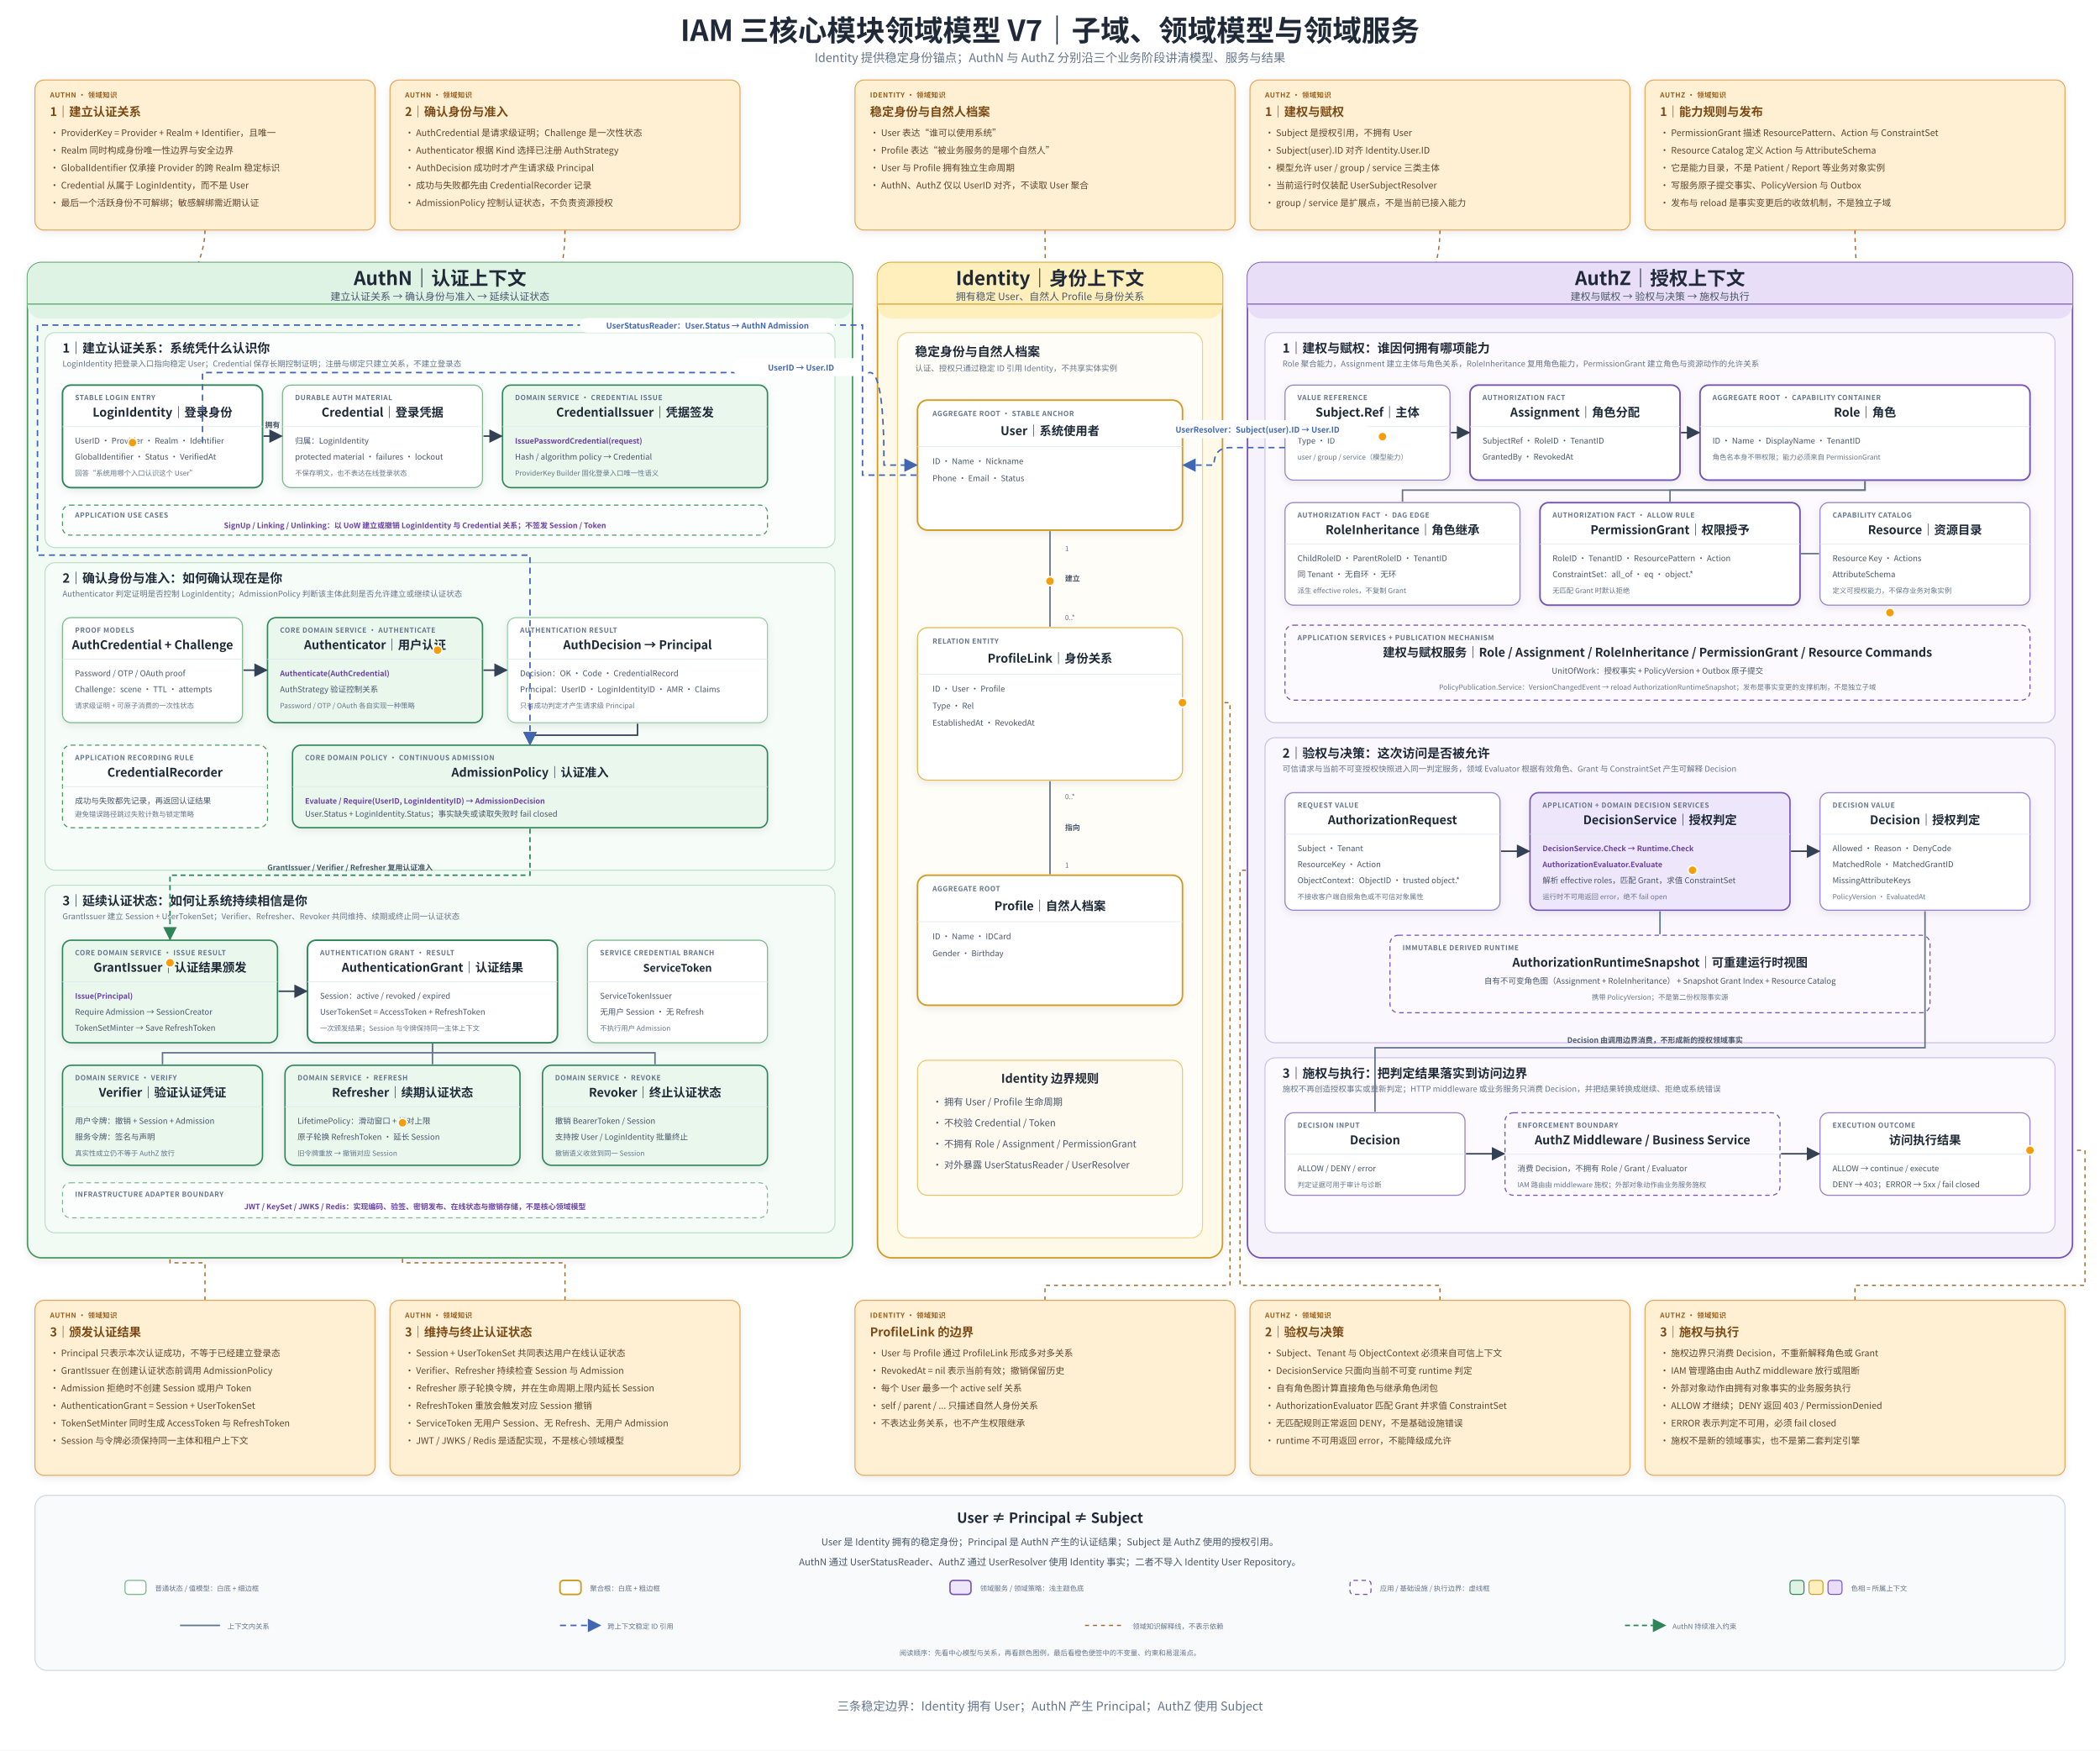
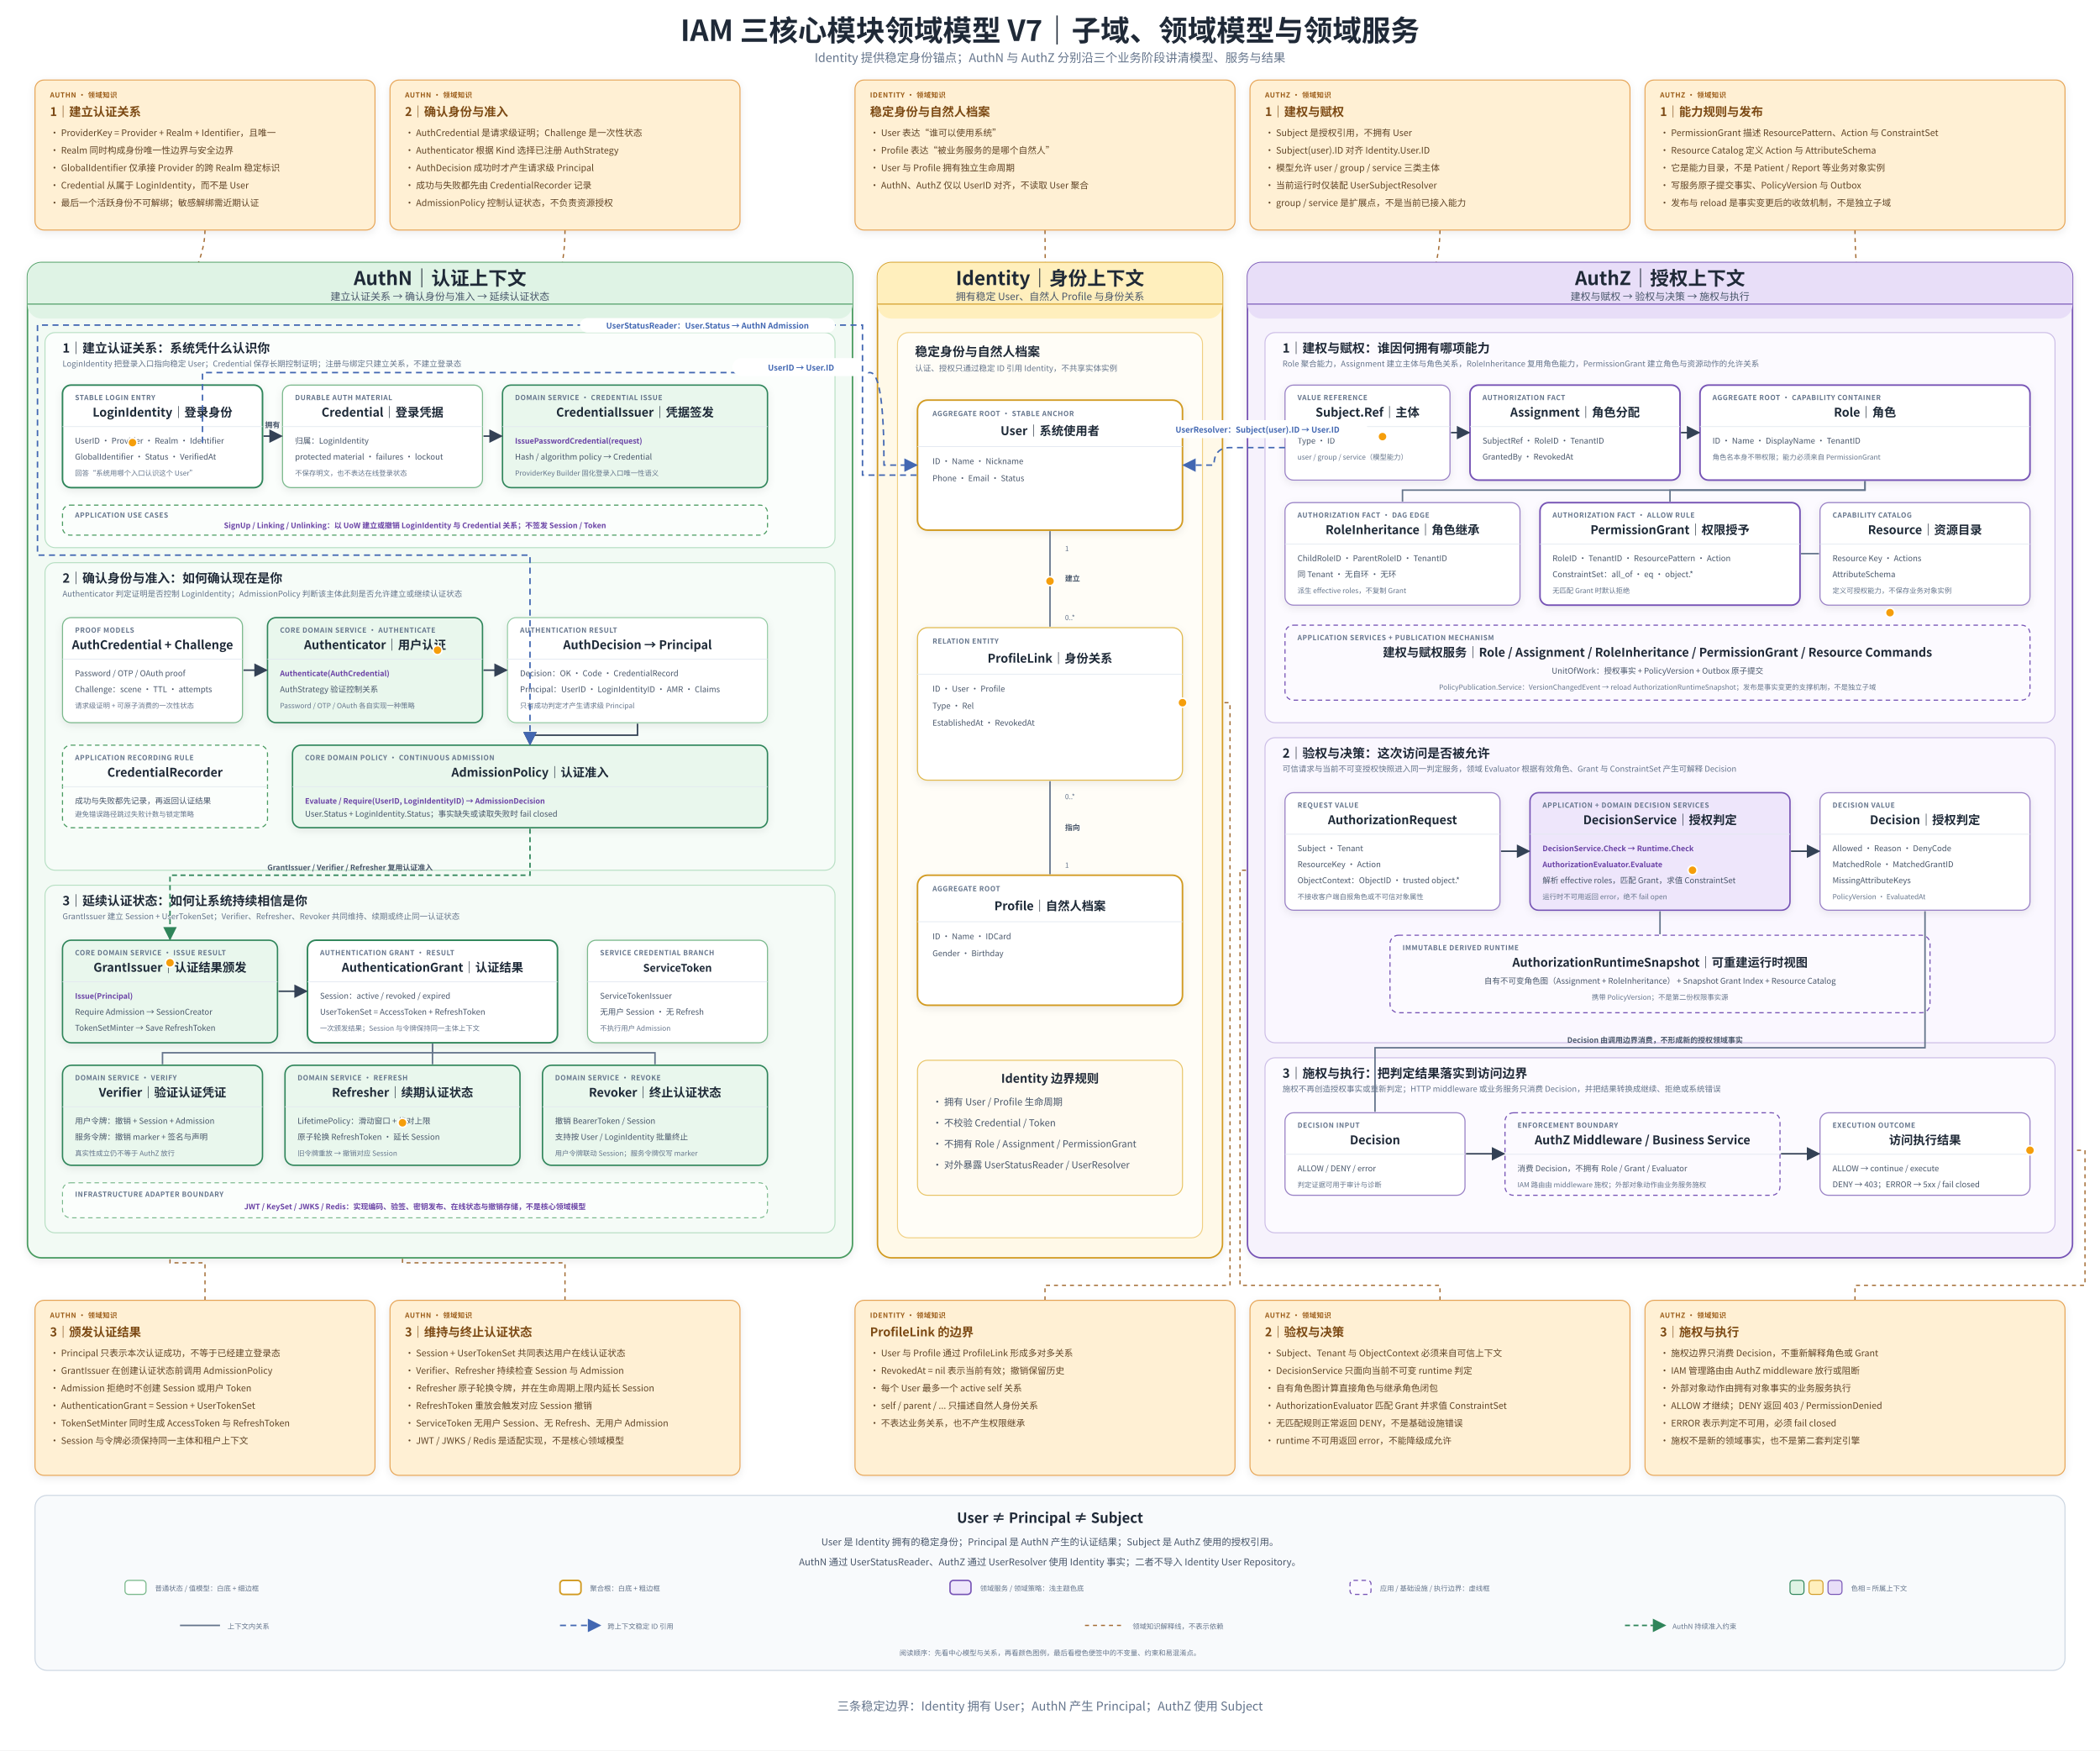
<svg xmlns="http://www.w3.org/2000/svg" width="4200" height="3500" viewBox="0 0 4200 3500" role="img" aria-labelledby="title desc">
  <defs>
    <filter id="shadow" x="-20%" y="-20%" width="140%" height="140%">
      <feDropShadow dx="0" dy="5" stdDeviation="8" flood-color="#0f172a" flood-opacity="0.08" />
    </filter>
    <marker id="arrow" viewBox="0 0 10 10" refX="9" refY="5" markerWidth="9" markerHeight="9" orient="auto-start-reverse">
      <path d="M0 0 L10 5 L0 10 Z" fill="#334155" />
    </marker>
    <marker id="arrowBlue" viewBox="0 0 10 10" refX="9" refY="5" markerWidth="9" markerHeight="9" orient="auto-start-reverse">
      <path d="M0 0 L10 5 L0 10 Z" fill="#4267b2" />
    </marker>
    <marker id="arrowGreen" viewBox="0 0 10 10" refX="9" refY="5" markerWidth="9" markerHeight="9" orient="auto-start-reverse">
      <path d="M0 0 L10 5 L0 10 Z" fill="#2f855a" />
    </marker>
    <marker id="arrowPurple" viewBox="0 0 10 10" refX="9" refY="5" markerWidth="9" markerHeight="9" orient="auto-start-reverse">
      <path d="M0 0 L10 5 L0 10 Z" fill="#7653b5" />
    </marker>
    <style>
      text { font-family: "PingFang SC", "Noto Sans CJK SC", "Microsoft YaHei", Arial, sans-serif; fill: #1f2937; }
      .title { font-size: 58px; font-weight: 700; }
      .subtitle { font-size: 24px; fill: #64748b; }
      .context-title { font-size: 38px; font-weight: 700; }
      .context-sub { font-size: 20px; fill: #475569; }
      .section-title { font-size: 25px; font-weight: 700; }
      .section-desc { font-size: 16px; fill: #64748b; }
      .stereotype { font-size: 14px; font-weight: 700; letter-spacing: 0.8px; fill: #64748b; }
      .model { font-size: 24px; font-weight: 700; }
      .field { font-size: 16px; fill: #475569; }
      .operation { font-size: 15px; font-weight: 600; fill: #6941a5; }
      .small { font-size: 14px; fill: #64748b; }
      .tip { font-size: 14px; font-weight: 600; fill: #475569; }
      .knowledge-title { font-size: 24px; font-weight: 700; fill: #7c4a12; }
      .knowledge-text { font-size: 18px; fill: #5f4325; }
      .knowledge-tag { font-size: 14px; font-weight: 700; letter-spacing: 0.8px; fill: #9a5b17; }
      .knowledge-line { fill: none; stroke: #a36b32; stroke-width: 2.5; stroke-dasharray: 8 8; }
      .knowledge-anchor { fill: #f59e0b; stroke: #ffffff; stroke-width: 3; }
      .relation { font-size: 15px; font-weight: 600; fill: #475569; }
      .relation-blue { font-size: 16px; font-weight: 600; fill: #4267b2; }
      .callout { font-size: 28px; font-weight: 700; }
      .note { font-size: 19px; fill: #475569; }
      .solid { fill: none; stroke: #334155; stroke-width: 3; marker-end: url(#arrow); }
      .association { fill: none; stroke: #64748b; stroke-width: 3; }
      .reference { fill: none; stroke: #4267b2; stroke-width: 3; stroke-dasharray: 12 9; marker-end: url(#arrowBlue); }
      .admission-link { fill: none; stroke: #2f855a; stroke-width: 3; stroke-dasharray: 10 7; marker-end: url(#arrowGreen); }
      .policy-link { fill: none; stroke: #7653b5; stroke-width: 3; marker-end: url(#arrowPurple); }
      .divider { stroke: #e2e8f0; stroke-width: 1.5; }
      /* V7 semantic model colors: hue=context, fill=model kind, weight=aggregate boundary */
      .authn-model { fill: #ffffff; stroke: #7bb98d; stroke-width: 2.2; }
      .authn-aggregate { fill: #ffffff; stroke: #2f855a; stroke-width: 3.2; }
      .authn-behavior { fill: #e9f7ed; stroke: #2f855a; stroke-width: 2.8; }
      .authn-result { fill: #ffffff; stroke: #91caa1; stroke-width: 2; }
      .authn-adapter { fill: #fbfefc; stroke: #7bb98d; stroke-width: 2; stroke-dasharray: 9 7; }
      .authn-boundary { fill: #fbfefc; stroke: #4a9b61; stroke-width: 2.2; stroke-dasharray: 9 7; }
      .compact-model { font-size: 21px; font-weight: 700; }
      .result-text { font-size: 17px; font-weight: 700; fill: #2f6f43; }
      .identity-model { fill: #ffffff; stroke: #e0b94f; stroke-width: 2.2; }
      .identity-aggregate { fill: #ffffff; stroke: #d29b23; stroke-width: 3.2; }
      .identity-behavior { fill: #fff3c8; stroke: #d29b23; stroke-width: 2.8; }
      .authz-model { fill: #ffffff; stroke: #9a82c6; stroke-width: 2.2; }
      .authz-aggregate { fill: #ffffff; stroke: #7653b5; stroke-width: 3.2; }
      .authz-behavior { fill: #eee6fb; stroke: #7653b5; stroke-width: 2.8; }
      .authz-boundary { fill: #fcfaff; stroke: #7653b5; stroke-width: 2.2; stroke-dasharray: 9 7; }
    </style>
  </defs>
  <rect width="4200" height="3500" fill="#ffffff" />
  <text x="2100" y="82" text-anchor="middle" class="title">IAM 三核心模块领域模型 V7｜子域、领域模型与领域服务</text>
  <text x="2100" y="124" text-anchor="middle" class="subtitle">Identity 提供稳定身份锚点；AuthN 与 AuthZ 分别沿三个业务阶段讲清模型、服务与结果</text>
  <path d="M410 460 C410 575 265 700 265 885" class="knowledge-line" />
  <path d="M1130 460 C1130 720 875 940 875 1300" class="knowledge-line" />
  <path d="M2090 460 C2090 620 2100 820 2100 1162" class="knowledge-line" />
  <path d="M2880 460 C2880 600 2765 720 2765 873" class="knowledge-line" />
  <path d="M3710 460 C3710 650 3780 860 3780 1225" class="knowledge-line" />
  <path d="M410 2600 V2525 H340 V1925" class="knowledge-line" />
  <path d="M1130 2600 V2525 H805 V2245" class="knowledge-line" />
  <path d="M2090 2600 V2570 H2460 V1405 H2365" class="knowledge-line" />
  <path d="M2880 2600 V2570 H2480 V1740 H3385" class="knowledge-line" />
  <path d="M3710 2600 V2570 H4170 V2300 H4060" class="knowledge-line" />
  <g transform="translate(0 350)">
    <rect x="55" y="175" width="1650" height="1990" rx="28" fill="#f2faf4" stroke="#4a9b61" stroke-width="3" filter="url(#shadow)" />
    <rect x="55" y="175" width="1650" height="112" rx="28" fill="#dff3e5" />
    <path d="M55 258 H1705" stroke="#4a9b61" stroke-width="2" />
    <text x="880" y="220" text-anchor="middle" class="context-title">AuthN｜认证上下文</text>
    <text x="880" y="250" text-anchor="middle" class="context-sub">建立认证关系 → 确认身份与准入 → 延续认证状态</text>
    <rect x="90" y="315" width="1580" height="430" rx="20" fill="#fbfefc" stroke="#b7dfc3" stroke-width="2" />
    <text x="125" y="355" class="section-title">1｜建立认证关系：系统凭什么认识你</text>
    <text x="125" y="383" class="section-desc">LoginIdentity 把登录入口指向稳定 User；Credential 保存长期控制证明；注册与绑定只建立关系，不建立登录态</text>
    <g filter="url(#shadow)">
      <rect x="125" y="420" width="400" height="205" rx="17" class="authn-aggregate" />
      <text x="150" y="450" class="stereotype">STABLE LOGIN ENTRY</text>
      <text x="325" y="483" text-anchor="middle" class="model">LoginIdentity｜登录身份</text>
      <line x1="125" y1="503" x2="525" y2="503" class="divider" />
      <text x="150" y="537" class="field">UserID · Provider · Realm · Identifier</text>
      <text x="150" y="569" class="field">GlobalIdentifier · Status · VerifiedAt</text>
      <text x="150" y="601" class="small">回答“系统用哪个入口认识这个 User”</text>
    </g>
    <g filter="url(#shadow)">
      <rect x="565" y="420" width="400" height="205" rx="17" class="authn-model" />
      <text x="590" y="450" class="stereotype">DURABLE AUTH MATERIAL</text>
      <text x="765" y="483" text-anchor="middle" class="model">Credential｜登录凭据</text>
      <line x1="565" y1="503" x2="965" y2="503" class="divider" />
      <text x="590" y="537" class="field">归属：LoginIdentity</text>
      <text x="590" y="569" class="field">protected material · failures · lockout</text>
      <text x="590" y="601" class="small">不保存明文，也不表达在线登录状态</text>
    </g>
    <g filter="url(#shadow)">
      <rect x="1005" y="420" width="530" height="205" rx="17" class="authn-behavior" />
      <text x="1030" y="450" class="stereotype">DOMAIN SERVICE · CREDENTIAL ISSUE</text>
      <text x="1270" y="483" text-anchor="middle" class="model">CredentialIssuer｜凭据签发</text>
      <line x1="1005" y1="503" x2="1535" y2="503" class="divider" />
      <text x="1030" y="537" class="operation">IssuePasswordCredential(request)</text>
      <text x="1030" y="569" class="field">Hash / algorithm policy → Credential</text>
      <text x="1030" y="601" class="small">ProviderKey Builder 固化登录入口唯一性语义</text>
    </g>
    <path d="M527 522 H563" class="solid" />
    <text x="545" y="505" text-anchor="middle" class="relation">拥有</text>
    <path d="M967 522 H1003" class="solid" />
    <rect x="125" y="660" width="1410" height="60" rx="15" class="authn-boundary" />
    <text x="150" y="685" class="stereotype">APPLICATION USE CASES</text>
    <text x="830" y="706" text-anchor="middle" class="operation">SignUp / Linking / Unlinking：以 UoW 建立或撤销 LoginIdentity 与 Credential 关系；不签发 Session / Token</text>
    <rect x="90" y="775" width="1580" height="615" rx="20" fill="#f6fcf8" stroke="#b7dfc3" stroke-width="2" />
    <text x="125" y="815" class="section-title">2｜确认身份与准入：如何确认现在是你</text>
    <text x="125" y="843" class="section-desc">Authenticator 判定证明是否控制 LoginIdentity；AdmissionPolicy 判断该主体此刻是否允许建立或继续认证状态</text>
    <g filter="url(#shadow)">
      <rect x="125" y="885" width="360" height="210" rx="17" class="authn-model" />
      <text x="150" y="915" class="stereotype">PROOF MODELS</text>
      <text x="305" y="948" text-anchor="middle" class="model">AuthCredential + Challenge</text>
      <line x1="125" y1="968" x2="485" y2="968" class="divider" />
      <text x="150" y="1002" class="field">Password / OTP / OAuth proof</text>
      <text x="150" y="1034" class="field">Challenge：scene · TTL · attempts</text>
      <text x="150" y="1066" class="small">请求级证明 + 可原子消费的一次性状态</text>
    </g>
    <g filter="url(#shadow)">
      <rect x="535" y="885" width="430" height="210" rx="17" class="authn-behavior" />
      <text x="560" y="915" class="stereotype">CORE DOMAIN SERVICE · AUTHENTICATE</text>
      <text x="750" y="948" text-anchor="middle" class="model">Authenticator｜用户认证</text>
      <line x1="535" y1="968" x2="965" y2="968" class="divider" />
      <text x="560" y="1002" class="operation">Authenticate(AuthCredential)</text>
      <text x="560" y="1034" class="field">AuthStrategy 验证控制关系</text>
      <text x="560" y="1066" class="small">Password / OTP / OAuth 各自实现一种策略</text>
    </g>
    <g filter="url(#shadow)">
      <rect x="1015" y="885" width="520" height="210" rx="17" class="authn-result" />
      <text x="1040" y="915" class="stereotype">AUTHENTICATION RESULT</text>
      <text x="1275" y="948" text-anchor="middle" class="model">AuthDecision → Principal</text>
      <line x1="1015" y1="968" x2="1535" y2="968" class="divider" />
      <text x="1040" y="1002" class="field">Decision：OK · Code · CredentialRecord</text>
      <text x="1040" y="1034" class="field">Principal：UserID · LoginIdentityID · AMR · Claims</text>
      <text x="1040" y="1066" class="small">只有成功判定才产生请求级 Principal</text>
    </g>
    <path d="M487 990 H533" class="solid" />
    <path d="M967 990 H1013" class="solid" />
    <rect x="125" y="1140" width="410" height="165" rx="17" class="authn-boundary" />
    <text x="150" y="1170" class="stereotype">APPLICATION RECORDING RULE</text>
    <text x="330" y="1203" text-anchor="middle" class="model">CredentialRecorder</text>
    <line x1="125" y1="1223" x2="535" y2="1223" class="divider" />
    <text x="150" y="1257" class="field">成功与失败都先记录，再返回认证结果</text>
    <text x="150" y="1283" class="small">避免错误路径跳过失败计数与锁定策略</text>
    <g filter="url(#shadow)">
      <rect x="585" y="1140" width="950" height="165" rx="17" class="authn-behavior" />
      <text x="610" y="1170" class="stereotype">CORE DOMAIN POLICY · CONTINUOUS ADMISSION</text>
      <text x="1060" y="1203" text-anchor="middle" class="model">AdmissionPolicy｜认证准入</text>
      <line x1="585" y1="1223" x2="1535" y2="1223" class="divider" />
      <text x="610" y="1257" class="operation">Evaluate / Require(UserID, LoginIdentityID) → AdmissionDecision</text>
      <text x="610" y="1283" class="field">User.Status + LoginIdentity.Status；事实缺失或读取失败时 fail closed</text>
    </g>
    <path d="M1275 1097 V1120 H1060 V1138" class="solid" />
    <rect x="90" y="1420" width="1580" height="695" rx="20" fill="#f5fbf7" stroke="#b7dfc3" stroke-width="2" />
    <text x="125" y="1460" class="section-title">3｜延续认证状态：如何让系统持续相信是你</text>
    <text x="125" y="1488" class="section-desc">GrantIssuer 建立 Session + UserTokenSet；Verifier、Refresher、Revoker 共同维持、续期或终止同一认证状态</text>
    <g filter="url(#shadow)">
      <rect x="125" y="1530" width="430" height="205" rx="17" class="authn-behavior" />
      <text x="150" y="1560" class="stereotype">CORE DOMAIN SERVICE · ISSUE RESULT</text>
      <text x="340" y="1593" text-anchor="middle" class="model">GrantIssuer｜认证结果颁发</text>
      <line x1="125" y1="1613" x2="555" y2="1613" class="divider" />
      <text x="150" y="1647" class="operation">Issue(Principal)</text>
      <text x="150" y="1679" class="field">Require Admission → SessionCreator</text>
      <text x="150" y="1711" class="field">TokenSetMinter → Save RefreshToken</text>
    </g>
    <g filter="url(#shadow)">
      <rect x="615" y="1530" width="500" height="205" rx="17" class="authn-aggregate" />
      <text x="640" y="1560" class="stereotype">AUTHENTICATION GRANT · RESULT</text>
      <text x="865" y="1593" text-anchor="middle" class="model">AuthenticationGrant｜认证结果</text>
      <line x1="615" y1="1613" x2="1115" y2="1613" class="divider" />
      <text x="640" y="1647" class="field">Session：active / revoked / expired</text>
      <text x="640" y="1679" class="field">UserTokenSet = AccessToken + RefreshToken</text>
      <text x="640" y="1711" class="small">一次颁发结果；Session 与令牌保持同一主体上下文</text>
    </g>
    <g filter="url(#shadow)">
      <rect x="1175" y="1530" width="360" height="205" rx="17" class="authn-model" />
      <text x="1200" y="1560" class="stereotype">SERVICE CREDENTIAL BRANCH</text>
      <text x="1355" y="1593" text-anchor="middle" class="compact-model">ServiceToken</text>
      <line x1="1175" y1="1613" x2="1535" y2="1613" class="divider" />
      <text x="1200" y="1647" class="field">ServiceTokenIssuer</text>
      <text x="1200" y="1679" class="field">无用户 Session · 无 Refresh</text>
      <text x="1200" y="1711" class="small">不执行用户 Admission</text>
    </g>
    <path d="M557 1632 H613" class="solid" />
    <path d="M1060 1307 V1400 H340 V1528" class="admission-link" />
    <text x="700" y="1390" text-anchor="middle" class="relation">GrantIssuer / Verifier / Refresher 复用认证准入</text>
    <g filter="url(#shadow)">
      <rect x="125" y="1780" width="400" height="200" rx="18" class="authn-behavior" />
      <text x="150" y="1810" class="stereotype">DOMAIN SERVICE · VERIFY</text>
      <text x="325" y="1843" text-anchor="middle" class="model">Verifier｜验证认证凭证</text>
      <line x1="125" y1="1863" x2="525" y2="1863" class="divider" />
      <text x="150" y="1897" class="field">用户令牌：撤销 + Session + Admission</text>
-       <text x="150" y="1929" class="field">服务令牌：签名与声明</text>
+       <text x="150" y="1929" class="field">服务令牌：撤销 marker + 签名与声明</text>
      <text x="150" y="1961" class="small">真实性成立仍不等于 AuthZ 放行</text>
    </g>
    <g filter="url(#shadow)">
      <rect x="570" y="1780" width="470" height="200" rx="18" class="authn-behavior" />
      <text x="595" y="1810" class="stereotype">DOMAIN SERVICE · REFRESH</text>
      <text x="805" y="1843" text-anchor="middle" class="model">Refresher｜续期认证状态</text>
      <line x1="570" y1="1863" x2="1040" y2="1863" class="divider" />
      <text x="595" y="1897" class="field">LifetimePolicy：滑动窗口 + 绝对上限</text>
      <text x="595" y="1929" class="field">原子轮换 RefreshToken · 延长 Session</text>
      <text x="595" y="1961" class="small">旧令牌重放 → 撤销对应 Session</text>
    </g>
    <g filter="url(#shadow)">
      <rect x="1085" y="1780" width="450" height="200" rx="18" class="authn-behavior" />
      <text x="1110" y="1810" class="stereotype">DOMAIN SERVICE · REVOKE</text>
      <text x="1310" y="1843" text-anchor="middle" class="model">Revoker｜终止认证状态</text>
      <line x1="1085" y1="1863" x2="1535" y2="1863" class="divider" />
      <text x="1110" y="1897" class="field">撤销 BearerToken / Session</text>
      <text x="1110" y="1929" class="field">支持按 User / LoginIdentity 批量终止</text>
-       <text x="1110" y="1961" class="small">撤销语义收敛到同一 Session</text>
+       <text x="1110" y="1961" class="small">用户令牌联动 Session；服务令牌仅写 marker</text>
    </g>
    <path d="M865 1737 V1755 H325 V1778" class="association" />
    <path d="M865 1737 V1778" class="association" />
    <path d="M865 1755 H1310 V1778" class="association" />
    <rect x="125" y="2015" width="1410" height="70" rx="16" class="authn-adapter" />
    <text x="150" y="2043" class="stereotype">INFRASTRUCTURE ADAPTER BOUNDARY</text>
    <text x="830" y="2068" text-anchor="middle" class="operation">JWT / KeySet / JWKS / Redis：实现编码、验签、密钥发布、在线状态与撤销存储，不是核心领域模型</text>
    <rect x="1755" y="175" width="690" height="1990" rx="28" fill="#fff9e8" stroke="#d29b23" stroke-width="3" filter="url(#shadow)" />
    <rect x="1755" y="175" width="690" height="112" rx="28" fill="#ffefbd" />
    <path d="M1755 258 H2445" stroke="#d29b23" stroke-width="2" />
    <text x="2100" y="220" text-anchor="middle" class="context-title">Identity｜身份上下文</text>
    <text x="2100" y="250" text-anchor="middle" class="context-sub">拥有稳定 User、自然人 Profile 与身份关系</text>
    <rect x="1795" y="315" width="610" height="1810" rx="22" fill="#fffdf7" stroke="#f0cf82" stroke-width="2" />
    <text x="1830" y="362" class="section-title">稳定身份与自然人档案</text>
    <text x="1830" y="392" class="section-desc">认证、授权只通过稳定 ID 引用 Identity，不共享实体实例</text>
    <g filter="url(#shadow)">
      <rect x="1835" y="450" width="530" height="260" rx="20" class="identity-aggregate" />
      <text x="1865" y="482" class="stereotype">AGGREGATE ROOT · STABLE ANCHOR</text>
      <text x="2100" y="520" text-anchor="middle" class="model">User｜系统使用者</text>
      <line x1="1835" y1="543" x2="2365" y2="543" class="divider" />
      <text x="1865" y="578" class="field">ID · Name · Nickname</text>
      <text x="1865" y="612" class="field">Phone · Email · Status</text>
    </g>
    <g filter="url(#shadow)">
      <rect x="1835" y="905" width="530" height="305" rx="20" class="identity-model" />
      <text x="1865" y="937" class="stereotype">RELATION ENTITY</text>
      <text x="2100" y="975" text-anchor="middle" class="model">ProfileLink｜身份关系</text>
      <line x1="1835" y1="998" x2="2365" y2="998" class="divider" />
      <text x="1865" y="1033" class="field">ID · User · Profile</text>
      <text x="1865" y="1067" class="field">Type · Rel</text>
      <text x="1865" y="1101" class="field">EstablishedAt · RevokedAt</text>
    </g>
    <g filter="url(#shadow)">
      <rect x="1835" y="1400" width="530" height="260" rx="20" class="identity-aggregate" />
      <text x="1865" y="1432" class="stereotype">AGGREGATE ROOT</text>
      <text x="2100" y="1470" text-anchor="middle" class="model">Profile｜自然人档案</text>
      <line x1="1835" y1="1493" x2="2365" y2="1493" class="divider" />
      <text x="1865" y="1528" class="field">ID · Name · IDCard</text>
      <text x="1865" y="1562" class="field">Gender · Birthday</text>
    </g>
    <path d="M2100 712 V903" class="association" />
    <text x="2130" y="752" class="small">1</text>
    <text x="2130" y="812" class="relation">建立</text>
    <text x="2130" y="890" class="small">0..*</text>
    <path d="M2100 1212 V1398" class="association" />
    <text x="2130" y="1248" class="small">0..*</text>
    <text x="2130" y="1310" class="relation">指向</text>
    <text x="2130" y="1385" class="small">1</text>
    <rect x="1835" y="1770" width="530" height="270" rx="20" fill="#fffaf0" stroke="#e8c465" stroke-width="2" />
    <text x="2100" y="1815" text-anchor="middle" class="model">Identity 边界规则</text>
    <text x="1865" y="1860" class="note">• 拥有 User / Profile 生命周期</text>
    <text x="1865" y="1902" class="note">• 不校验 Credential / Token</text>
    <text x="1865" y="1944" class="note">• 不拥有 Role / Assignment / PermissionGrant</text>
    <text x="1865" y="1986" class="note">• 对外暴露 UserStatusReader / UserResolver</text>
    <rect x="2495" y="175" width="1650" height="1990" rx="28" fill="#f6f2fc" stroke="#7653b5" stroke-width="3" filter="url(#shadow)" />
    <rect x="2495" y="175" width="1650" height="112" rx="28" fill="#e8def8" />
    <path d="M2495 258 H4145" stroke="#7653b5" stroke-width="2" />
    <text x="3320" y="220" text-anchor="middle" class="context-title">AuthZ｜授权上下文</text>
    <text x="3320" y="250" text-anchor="middle" class="context-sub">建权与赋权 → 验权与决策 → 施权与执行</text>
    <rect x="2530" y="315" width="1580" height="780" rx="20" fill="#fcfaff" stroke="#cbbce6" stroke-width="2" />
    <text x="2565" y="355" class="section-title">1｜建权与赋权：谁因何拥有哪项能力</text>
    <text x="2565" y="383" class="section-desc">Role 聚合能力，Assignment 建立主体与角色关系，RoleInheritance 复用角色能力，PermissionGrant 建立角色与资源动作的允许关系</text>
    <g filter="url(#shadow)">
      <rect x="2570" y="420" width="330" height="190" rx="17" class="authz-model" />
      <text x="2595" y="450" class="stereotype">VALUE REFERENCE</text>
      <text x="2735" y="483" text-anchor="middle" class="model">Subject.Ref｜主体</text>
      <line x1="2570" y1="503" x2="2900" y2="503" class="divider" />
      <text x="2595" y="537" class="field">Type · ID</text>
      <text x="2595" y="569" class="small">user / group / service（模型能力）</text>
    </g>
    <g filter="url(#shadow)">
      <rect x="2940" y="420" width="420" height="190" rx="17" class="authz-aggregate" />
      <text x="2965" y="450" class="stereotype">AUTHORIZATION FACT</text>
      <text x="3150" y="483" text-anchor="middle" class="model">Assignment｜角色分配</text>
      <line x1="2940" y1="503" x2="3360" y2="503" class="divider" />
      <text x="2965" y="537" class="field">SubjectRef · RoleID · TenantID</text>
      <text x="2965" y="569" class="field">GrantedBy · RevokedAt</text>
    </g>
    <g filter="url(#shadow)">
      <rect x="3400" y="420" width="660" height="190" rx="17" class="authz-aggregate" />
      <text x="3425" y="450" class="stereotype">AGGREGATE ROOT · CAPABILITY CONTAINER</text>
      <text x="3730" y="483" text-anchor="middle" class="model">Role｜角色</text>
      <line x1="3400" y1="503" x2="4060" y2="503" class="divider" />
      <text x="3425" y="537" class="field">ID · Name · DisplayName · TenantID</text>
      <text x="3425" y="569" class="small">角色名本身不带权限；能力必须来自 PermissionGrant</text>
    </g>
    <path d="M2902 515 H2938" class="solid" />
    <path d="M3362 515 H3398" class="solid" />
    <g filter="url(#shadow)">
      <rect x="2570" y="655" width="470" height="205" rx="17" class="authz-model" />
      <text x="2595" y="685" class="stereotype">AUTHORIZATION FACT · DAG EDGE</text>
      <text x="2805" y="718" text-anchor="middle" class="model">RoleInheritance｜角色继承</text>
      <line x1="2570" y1="738" x2="3040" y2="738" class="divider" />
      <text x="2595" y="772" class="field">ChildRoleID · ParentRoleID · TenantID</text>
      <text x="2595" y="804" class="field">同 Tenant · 无自环 · 无环</text>
      <text x="2595" y="836" class="small">派生 effective roles，不复制 Grant</text>
    </g>
    <g filter="url(#shadow)">
      <rect x="3080" y="655" width="520" height="205" rx="17" class="authz-aggregate" />
      <text x="3105" y="685" class="stereotype">AUTHORIZATION FACT · ALLOW RULE</text>
      <text x="3340" y="718" text-anchor="middle" class="model">PermissionGrant｜权限授予</text>
      <line x1="3080" y1="738" x2="3600" y2="738" class="divider" />
      <text x="3105" y="772" class="field">RoleID · TenantID · ResourcePattern · Action</text>
      <text x="3105" y="804" class="field">ConstraintSet：all_of · eq · object.*</text>
      <text x="3105" y="836" class="small">无匹配 Grant 时默认拒绝</text>
    </g>
    <g filter="url(#shadow)">
      <rect x="3640" y="655" width="420" height="205" rx="17" class="authz-model" />
      <text x="3665" y="685" class="stereotype">CAPABILITY CATALOG</text>
      <text x="3850" y="718" text-anchor="middle" class="model">Resource｜资源目录</text>
      <line x1="3640" y1="738" x2="4060" y2="738" class="divider" />
      <text x="3665" y="772" class="field">Resource Key · Actions</text>
      <text x="3665" y="804" class="field">AttributeSchema</text>
      <text x="3665" y="836" class="small">定义可授权能力，不保存业务对象实例</text>
    </g>
    <path d="M3730 612 V630 H2805 V653" class="association" />
    <path d="M3730 612 V630 H3340 V653" class="association" />
    <path d="M3602 757 H3638" class="association" />
    <rect x="2570" y="900" width="1490" height="150" rx="17" class="authz-boundary" />
    <text x="2595" y="930" class="stereotype">APPLICATION SERVICES + PUBLICATION MECHANISM</text>
    <text x="3315" y="963" text-anchor="middle" class="model">建权与赋权服务｜Role / Assignment / RoleInheritance / PermissionGrant / Resource Commands</text>
    <text x="3315" y="997" text-anchor="middle" class="field">UnitOfWork：授权事实 + PolicyVersion + Outbox 原子提交</text>
    <text x="3315" y="1029" text-anchor="middle" class="small">PolicyPublication.Service：VersionChangedEvent → reload AuthorizationRuntimeSnapshot；发布是事实变更的支撑机制，不是独立子域</text>
    <rect x="2530" y="1125" width="1580" height="610" rx="20" fill="#faf7ff" stroke="#cbbce6" stroke-width="2" />
    <text x="2565" y="1165" class="section-title">2｜验权与决策：这次访问是否被允许</text>
    <text x="2565" y="1193" class="section-desc">可信请求与当前不可变授权快照进入同一判定服务，领域 Evaluator 根据有效角色、Grant 与 ConstraintSet 产生可解释 Decision</text>
    <g filter="url(#shadow)">
      <rect x="2570" y="1235" width="430" height="235" rx="17" class="authz-model" />
      <text x="2595" y="1265" class="stereotype">REQUEST VALUE</text>
      <text x="2785" y="1298" text-anchor="middle" class="model">AuthorizationRequest</text>
      <line x1="2570" y1="1318" x2="3000" y2="1318" class="divider" />
      <text x="2595" y="1352" class="field">Subject · Tenant</text>
      <text x="2595" y="1384" class="field">ResourceKey · Action</text>
      <text x="2595" y="1416" class="field">ObjectContext：ObjectID · trusted object.*</text>
      <text x="2595" y="1448" class="small">不接收客户端自报角色或不可信对象属性</text>
    </g>
    <g filter="url(#shadow)">
      <rect x="3060" y="1235" width="520" height="235" rx="17" class="authz-behavior" />
      <text x="3085" y="1265" class="stereotype">APPLICATION + DOMAIN DECISION SERVICES</text>
      <text x="3320" y="1298" text-anchor="middle" class="model">DecisionService｜授权判定</text>
      <line x1="3060" y1="1318" x2="3580" y2="1318" class="divider" />
      <text x="3085" y="1352" class="operation">DecisionService.Check → Runtime.Check</text>
      <text x="3085" y="1384" class="operation">AuthorizationEvaluator.Evaluate</text>
      <text x="3085" y="1416" class="field">解析 effective roles，匹配 Grant，求值 ConstraintSet</text>
      <text x="3085" y="1448" class="small">运行时不可用返回 error，绝不 fail open</text>
    </g>
    <g filter="url(#shadow)">
      <rect x="3640" y="1235" width="420" height="235" rx="17" class="authz-model" />
      <text x="3665" y="1265" class="stereotype">DECISION VALUE</text>
      <text x="3850" y="1298" text-anchor="middle" class="model">Decision｜授权判定</text>
      <line x1="3640" y1="1318" x2="4060" y2="1318" class="divider" />
      <text x="3665" y="1352" class="field">Allowed · Reason · DenyCode</text>
      <text x="3665" y="1384" class="field">MatchedRole · MatchedGrantID</text>
      <text x="3665" y="1416" class="field">MissingAttributeKeys</text>
      <text x="3665" y="1448" class="small">PolicyVersion · EvaluatedAt</text>
    </g>
    <path d="M3002 1352 H3058" class="solid" />
    <path d="M3582 1352 H3638" class="solid" />
    <rect x="2780" y="1520" width="1080" height="155" rx="17" class="authz-boundary" />
    <text x="2805" y="1550" class="stereotype">IMMUTABLE DERIVED RUNTIME</text>
    <text x="3320" y="1583" text-anchor="middle" class="model">AuthorizationRuntimeSnapshot｜可重建运行时视图</text>
    <text x="3320" y="1617" text-anchor="middle" class="field">自有不可变角色图（Assignment + RoleInheritance） + Snapshot Grant Index + Resource Catalog</text>
    <text x="3320" y="1649" text-anchor="middle" class="small">携带 PolicyVersion；不是第二份权限事实源</text>
    <path d="M3320 1518 V1472" class="association" />
    <rect x="2530" y="1765" width="1580" height="350" rx="20" fill="#fcfaff" stroke="#cbbce6" stroke-width="2" />
    <text x="2565" y="1805" class="section-title">3｜施权与执行：把判定结果落实到访问边界</text>
    <text x="2565" y="1833" class="section-desc">施权不再创造授权事实或重新判定；HTTP middleware 或业务服务只消费 Decision，并把结果转换成继续、拒绝或系统错误</text>
    <rect x="2570" y="1875" width="360" height="165" rx="17" class="authz-model" />
    <text x="2595" y="1905" class="stereotype">DECISION INPUT</text>
    <text x="2750" y="1938" text-anchor="middle" class="model">Decision</text>
    <line x1="2570" y1="1958" x2="2930" y2="1958" class="divider" />
    <text x="2595" y="1992" class="field">ALLOW / DENY / error</text>
    <text x="2595" y="2024" class="small">判定证据可用于审计与诊断</text>
    <rect x="3010" y="1875" width="550" height="165" rx="17" class="authz-boundary" />
    <text x="3035" y="1905" class="stereotype">ENFORCEMENT BOUNDARY</text>
    <text x="3285" y="1938" text-anchor="middle" class="model">AuthZ Middleware / Business Service</text>
    <line x1="3010" y1="1958" x2="3560" y2="1958" class="divider" />
    <text x="3035" y="1992" class="field">消费 Decision，不拥有 Role / Grant / Evaluator</text>
    <text x="3035" y="2024" class="small">IAM 路由由 middleware 施权；外部对象动作由业务服务施权</text>
    <rect x="3640" y="1875" width="420" height="165" rx="17" class="authz-model" />
    <text x="3665" y="1905" class="stereotype">EXECUTION OUTCOME</text>
    <text x="3850" y="1938" text-anchor="middle" class="model">访问执行结果</text>
    <line x1="3640" y1="1958" x2="4060" y2="1958" class="divider" />
    <text x="3665" y="1992" class="field">ALLOW → continue / execute</text>
    <text x="3665" y="2024" class="field">DENY → 403；ERROR → 5xx / fail closed</text>
    <path d="M2932 1957 H3008" class="solid" />
    <path d="M3562 1957 H3638" class="solid" />
    <path d="M3850 1472 V1745 H2750 V1873" class="association" />
    <text x="3310" y="1735" text-anchor="middle" class="relation">Decision 由调用边界消费，不形成新的授权领域事实</text>
    <path d="M405 535 V395 H1740 Q1768 395 1768 580 H1833" class="reference" />
    <rect x="1465" y="366" width="275" height="36" rx="18" fill="#ffffff" />
    <text x="1602" y="391" text-anchor="middle" class="relation-blue">UserID → User.ID</text>
    <path d="M2570 545 H2460 Q2428 545 2428 580 H2367" class="reference" />
    <rect x="2295" y="490" width="440" height="36" rx="18" fill="#ffffff" />
    <text x="2515" y="515" text-anchor="middle" class="relation-blue">UserResolver：Subject(user).ID → User.ID</text>
    <path d="M1833 600 H1725 V300 H75 V760 H1060 V1138" class="reference" />
    <rect x="1160" y="286" width="510" height="29" rx="15" fill="#ffffff" />
    <text x="1415" y="307" text-anchor="middle" class="relation-blue">UserStatusReader：User.Status → AuthN Admission</text>
  </g>
  <circle cx="265" cy="885" r="9" class="knowledge-anchor" />
  <circle cx="875" cy="1300" r="9" class="knowledge-anchor" />
  <circle cx="2100" cy="1162" r="9" class="knowledge-anchor" />
  <circle cx="2765" cy="873" r="9" class="knowledge-anchor" />
  <circle cx="3780" cy="1225" r="9" class="knowledge-anchor" />
  <circle cx="340" cy="1925" r="9" class="knowledge-anchor" />
  <circle cx="805" cy="2245" r="9" class="knowledge-anchor" />
  <circle cx="2365" cy="1405" r="9" class="knowledge-anchor" />
  <circle cx="3385" cy="1740" r="9" class="knowledge-anchor" />
  <circle cx="4060" cy="2300" r="9" class="knowledge-anchor" />
  <g filter="url(#shadow)">
    <rect x="70" y="160" width="680" height="300" rx="18" fill="#fff0d4" stroke="#e5a354" stroke-width="2" />
    <text x="100" y="195" class="knowledge-tag">AUTHN · 领域知识</text>
    <text x="100" y="232" class="knowledge-title">1｜建立认证关系</text>
    <text x="100" y="272" class="knowledge-text">• ProviderKey = Provider + Realm + Identifier，且唯一</text>
    <text x="100" y="307" class="knowledge-text">• Realm 同时构成身份唯一性边界与安全边界</text>
    <text x="100" y="342" class="knowledge-text">• GlobalIdentifier 仅承接 Provider 的跨 Realm 稳定标识</text>
    <text x="100" y="377" class="knowledge-text">• Credential 从属于 LoginIdentity，而不是 User</text>
    <text x="100" y="412" class="knowledge-text">• 最后一个活跃身份不可解绑；敏感解绑需近期认证</text>
  </g>
  <g filter="url(#shadow)">
    <rect x="780" y="160" width="700" height="300" rx="18" fill="#fff0d4" stroke="#e5a354" stroke-width="2" />
    <text x="810" y="195" class="knowledge-tag">AUTHN · 领域知识</text>
    <text x="810" y="232" class="knowledge-title">2｜确认身份与准入</text>
    <text x="810" y="272" class="knowledge-text">• AuthCredential 是请求级证明；Challenge 是一次性状态</text>
    <text x="810" y="307" class="knowledge-text">• Authenticator 根据 Kind 选择已注册 AuthStrategy</text>
    <text x="810" y="342" class="knowledge-text">• AuthDecision 成功时才产生请求级 Principal</text>
    <text x="810" y="377" class="knowledge-text">• 成功与失败都先由 CredentialRecorder 记录</text>
    <text x="810" y="412" class="knowledge-text">• AdmissionPolicy 控制认证状态，不负责资源授权</text>
  </g>
  <g filter="url(#shadow)">
    <rect x="1710" y="160" width="760" height="300" rx="18" fill="#fff0d4" stroke="#e5a354" stroke-width="2" />
    <text x="1740" y="195" class="knowledge-tag">IDENTITY · 领域知识</text>
    <text x="1740" y="232" class="knowledge-title">稳定身份与自然人档案</text>
    <text x="1740" y="272" class="knowledge-text">• User 表达“谁可以使用系统”</text>
    <text x="1740" y="307" class="knowledge-text">• Profile 表达“被业务服务的是哪个自然人”</text>
    <text x="1740" y="342" class="knowledge-text">• User 与 Profile 拥有独立生命周期</text>
    <text x="1740" y="377" class="knowledge-text">• AuthN、AuthZ 仅以 UserID 对齐，不读取 User 聚合</text>
  </g>
  <g filter="url(#shadow)">
    <rect x="2500" y="160" width="760" height="300" rx="18" fill="#fff0d4" stroke="#e5a354" stroke-width="2" />
    <text x="2530" y="195" class="knowledge-tag">AUTHZ · 领域知识</text>
    <text x="2530" y="232" class="knowledge-title">1｜建权与赋权</text>
    <text x="2530" y="272" class="knowledge-text">• Subject 是授权引用，不拥有 User</text>
    <text x="2530" y="307" class="knowledge-text">• Subject(user).ID 对齐 Identity.User.ID</text>
    <text x="2530" y="342" class="knowledge-text">• 模型允许 user / group / service 三类主体</text>
    <text x="2530" y="377" class="knowledge-text">• 当前运行时仅装配 UserSubjectResolver</text>
    <text x="2530" y="412" class="knowledge-text">• group / service 是扩展点，不是当前已接入能力</text>
  </g>
  <g filter="url(#shadow)">
    <rect x="3290" y="160" width="840" height="300" rx="18" fill="#fff0d4" stroke="#e5a354" stroke-width="2" />
    <text x="3320" y="195" class="knowledge-tag">AUTHZ · 领域知识</text>
    <text x="3320" y="232" class="knowledge-title">1｜能力规则与发布</text>
    <text x="3320" y="272" class="knowledge-text">• PermissionGrant 描述 ResourcePattern、Action 与 ConstraintSet</text>
    <text x="3320" y="307" class="knowledge-text">• Resource Catalog 定义 Action 与 AttributeSchema</text>
    <text x="3320" y="342" class="knowledge-text">• 它是能力目录，不是 Patient / Report 等业务对象实例</text>
    <text x="3320" y="377" class="knowledge-text">• 写服务原子提交事实、PolicyVersion 与 Outbox</text>
    <text x="3320" y="412" class="knowledge-text">• 发布与 reload 是事实变更后的收敛机制，不是独立子域</text>
  </g>
  <g filter="url(#shadow)">
    <rect x="70" y="2600" width="680" height="350" rx="18" fill="#fff0d4" stroke="#e5a354" stroke-width="2" />
    <text x="100" y="2635" class="knowledge-tag">AUTHN · 领域知识</text>
    <text x="100" y="2672" class="knowledge-title">3｜颁发认证结果</text>
    <text x="100" y="2712" class="knowledge-text">• Principal 只表示本次认证成功，不等于已经建立登录态</text>
    <text x="100" y="2747" class="knowledge-text">• GrantIssuer 在创建认证状态前调用 AdmissionPolicy</text>
    <text x="100" y="2782" class="knowledge-text">• Admission 拒绝时不创建 Session 或用户 Token</text>
    <text x="100" y="2817" class="knowledge-text">• AuthenticationGrant = Session + UserTokenSet</text>
    <text x="100" y="2852" class="knowledge-text">• TokenSetMinter 同时生成 AccessToken 与 RefreshToken</text>
    <text x="100" y="2887" class="knowledge-text">• Session 与令牌必须保持同一主体和租户上下文</text>
  </g>
  <g filter="url(#shadow)">
    <rect x="780" y="2600" width="700" height="350" rx="18" fill="#fff0d4" stroke="#e5a354" stroke-width="2" />
    <text x="810" y="2635" class="knowledge-tag">AUTHN · 领域知识</text>
    <text x="810" y="2672" class="knowledge-title">3｜维持与终止认证状态</text>
    <text x="810" y="2712" class="knowledge-text">• Session + UserTokenSet 共同表达用户在线认证状态</text>
    <text x="810" y="2747" class="knowledge-text">• Verifier、Refresher 持续检查 Session 与 Admission</text>
    <text x="810" y="2782" class="knowledge-text">• Refresher 原子轮换令牌，并在生命周期上限内延长 Session</text>
    <text x="810" y="2817" class="knowledge-text">• RefreshToken 重放会触发对应 Session 撤销</text>
    <text x="810" y="2852" class="knowledge-text">• ServiceToken 无用户 Session、无 Refresh、无用户 Admission</text>
    <text x="810" y="2887" class="knowledge-text">• JWT / JWKS / Redis 是适配实现，不是核心领域模型</text>
  </g>
  <g filter="url(#shadow)">
    <rect x="1710" y="2600" width="760" height="350" rx="18" fill="#fff0d4" stroke="#e5a354" stroke-width="2" />
    <text x="1740" y="2635" class="knowledge-tag">IDENTITY · 领域知识</text>
    <text x="1740" y="2672" class="knowledge-title">ProfileLink 的边界</text>
    <text x="1740" y="2712" class="knowledge-text">• User 与 Profile 通过 ProfileLink 形成多对多关系</text>
    <text x="1740" y="2747" class="knowledge-text">• RevokedAt = nil 表示当前有效；撤销保留历史</text>
    <text x="1740" y="2782" class="knowledge-text">• 每个 User 最多一个 active self 关系</text>
    <text x="1740" y="2817" class="knowledge-text">• self / parent / ... 只描述自然人身份关系</text>
    <text x="1740" y="2852" class="knowledge-text">• 不表达业务关系，也不产生权限继承</text>
  </g>
  <g filter="url(#shadow)">
    <rect x="2500" y="2600" width="760" height="350" rx="18" fill="#fff0d4" stroke="#e5a354" stroke-width="2" />
    <text x="2530" y="2635" class="knowledge-tag">AUTHZ · 领域知识</text>
    <text x="2530" y="2672" class="knowledge-title">2｜验权与决策</text>
    <text x="2530" y="2712" class="knowledge-text">• Subject、Tenant 与 ObjectContext 必须来自可信上下文</text>
    <text x="2530" y="2747" class="knowledge-text">• DecisionService 只面向当前不可变 runtime 判定</text>
    <text x="2530" y="2782" class="knowledge-text">• 自有角色图计算直接角色与继承角色闭包</text>
    <text x="2530" y="2817" class="knowledge-text">• AuthorizationEvaluator 匹配 Grant 并求值 ConstraintSet</text>
    <text x="2530" y="2852" class="knowledge-text">• 无匹配规则正常返回 DENY，不是基础设施错误</text>
    <text x="2530" y="2887" class="knowledge-text">• runtime 不可用返回 error，不能降级成允许</text>
  </g>
  <g filter="url(#shadow)">
    <rect x="3290" y="2600" width="840" height="350" rx="18" fill="#fff0d4" stroke="#e5a354" stroke-width="2" />
    <text x="3320" y="2635" class="knowledge-tag">AUTHZ · 领域知识</text>
    <text x="3320" y="2672" class="knowledge-title">3｜施权与执行</text>
    <text x="3320" y="2712" class="knowledge-text">• 施权边界只消费 Decision，不重新解释角色或 Grant</text>
    <text x="3320" y="2747" class="knowledge-text">• IAM 管理路由由 AuthZ middleware 放行或阻断</text>
    <text x="3320" y="2782" class="knowledge-text">• 外部对象动作由拥有对象事实的业务服务执行</text>
    <text x="3320" y="2817" class="knowledge-text">• ALLOW 才继续；DENY 返回 403 / PermissionDenied</text>
    <text x="3320" y="2852" class="knowledge-text">• ERROR 表示判定不可用，必须 fail closed</text>
    <text x="3320" y="2887" class="knowledge-text">• 施权不是新的领域事实，也不是第二套判定引擎</text>
  </g>
  <rect x="70" y="2990" width="4060" height="350" rx="24" fill="#f8fafc" stroke="#cbd5e1" stroke-width="2" />
  <text x="2100" y="3045" text-anchor="middle" class="callout">User ≠ Principal ≠ Subject</text>
  <text x="2100" y="3090" text-anchor="middle" class="note">User 是 Identity 拥有的稳定身份；Principal 是 AuthN 产生的认证结果；Subject 是 AuthZ 使用的授权引用。</text>
  <text x="2100" y="3130" text-anchor="middle" class="note">AuthN 通过 UserStatusReader、AuthZ 通过 UserResolver 使用 Identity 事实；二者不导入 Identity User Repository。</text>
  <rect x="250" y="3160" width="42" height="28" rx="7" class="authn-model" />
  <text x="310" y="3181" class="small">普通状态 / 值模型：白底 + 细边框</text>
  <rect x="1120" y="3160" width="42" height="28" rx="7" class="identity-aggregate" />
  <text x="1180" y="3181" class="small">聚合根：白底 + 粗边框</text>
  <rect x="1900" y="3160" width="42" height="28" rx="7" class="authz-behavior" />
  <text x="1960" y="3181" class="small">领域服务 / 领域策略：浅主题色底</text>
  <rect x="2700" y="3160" width="42" height="28" rx="7" class="authz-boundary" />
  <text x="2760" y="3181" class="small">应用 / 基础设施 / 执行边界：虚线框</text>
  <rect x="3580" y="3160" width="28" height="28" rx="6" fill="#dff3e5" stroke="#2f855a" stroke-width="2" />
  <rect x="3618" y="3160" width="28" height="28" rx="6" fill="#ffefbd" stroke="#d29b23" stroke-width="2" />
  <rect x="3656" y="3160" width="28" height="28" rx="6" fill="#e8def8" stroke="#7653b5" stroke-width="2" />
  <text x="3702" y="3181" class="small">色相 = 所属上下文</text>
  <line x1="360" y1="3250" x2="440" y2="3250" class="association" />
  <text x="455" y="3257" class="small">上下文内关系</text>
  <line x1="1120" y1="3250" x2="1200" y2="3250" class="reference" />
  <text x="1215" y="3257" class="small">跨上下文稳定 ID 引用</text>
  <line x1="2170" y1="3250" x2="2250" y2="3250" class="knowledge-line" />
  <text x="2265" y="3257" class="small">领域知识解释线，不表示依赖</text>
  <line x1="3250" y1="3250" x2="3330" y2="3250" class="admission-link" />
  <text x="3345" y="3257" class="small">AuthN 持续准入约束</text>
  <text x="2100" y="3310" text-anchor="middle" class="small">阅读顺序：先看中心模型与关系，再看颜色图例，最后看橙色便签中的不变量、约束和易混淆点。</text>
  <text x="2100" y="3420" text-anchor="middle" class="subtitle">三条稳定边界：Identity 拥有 User；AuthN 产生 Principal；AuthZ 使用 Subject</text>
</svg>
